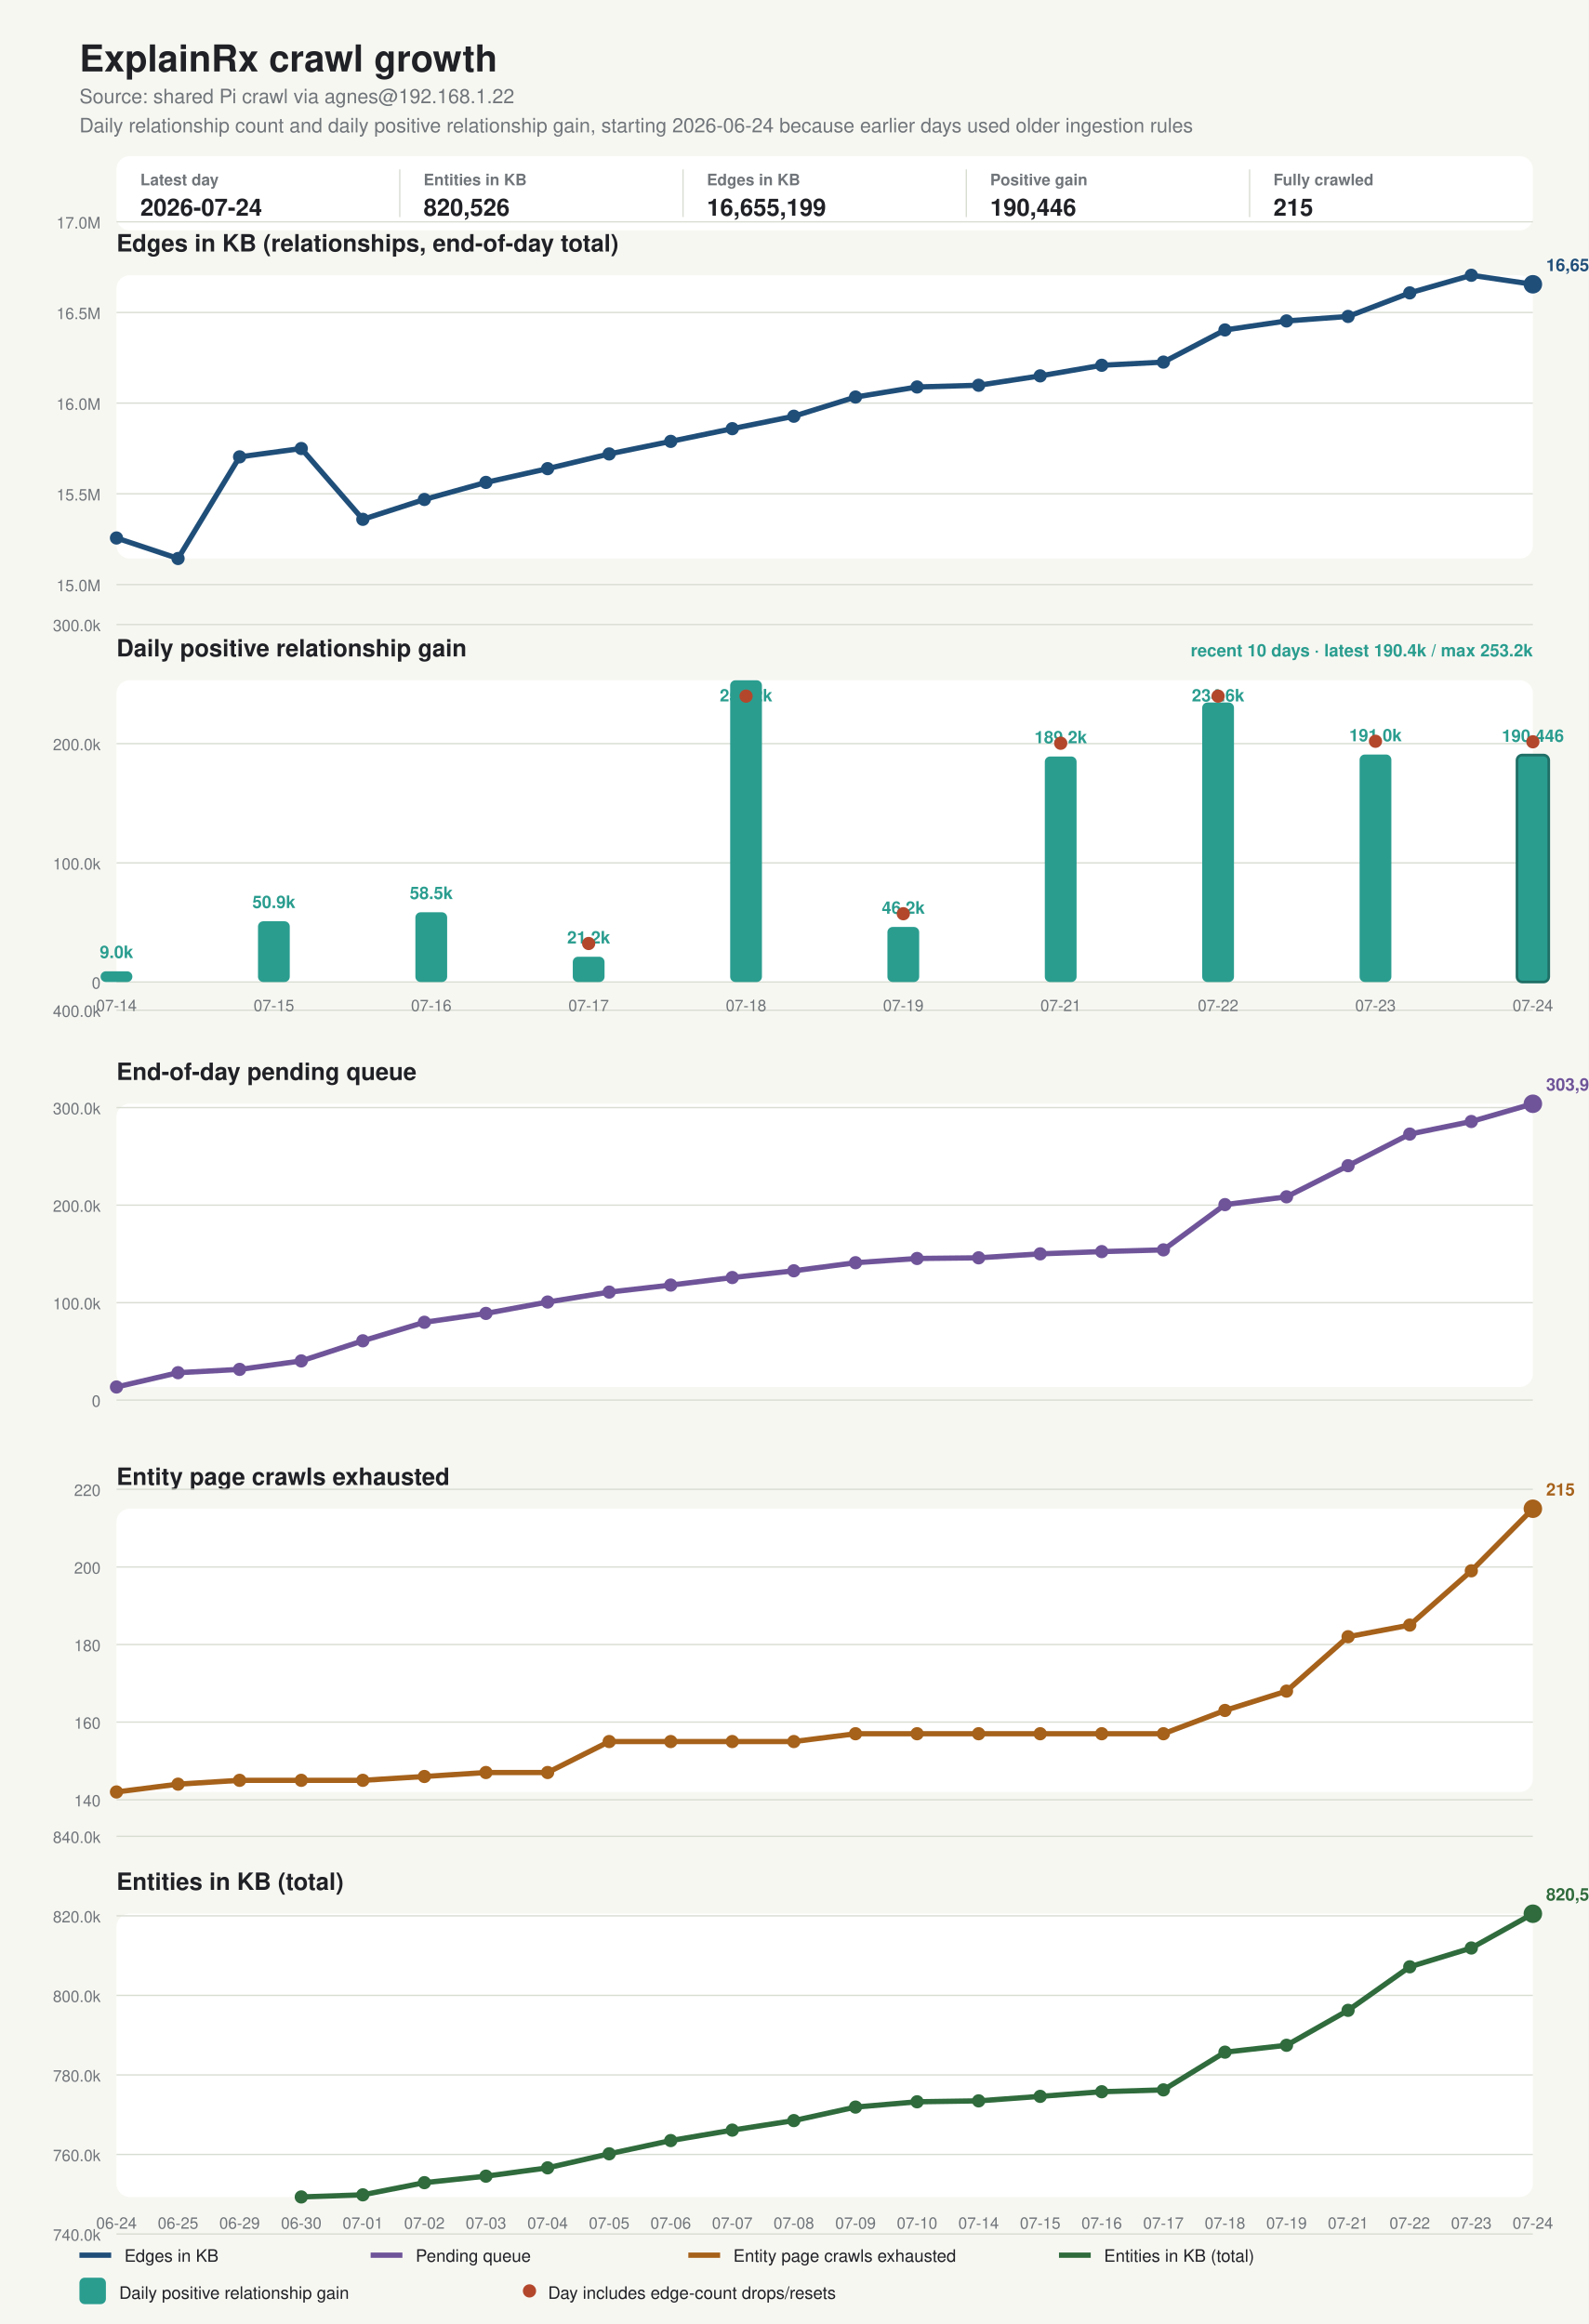
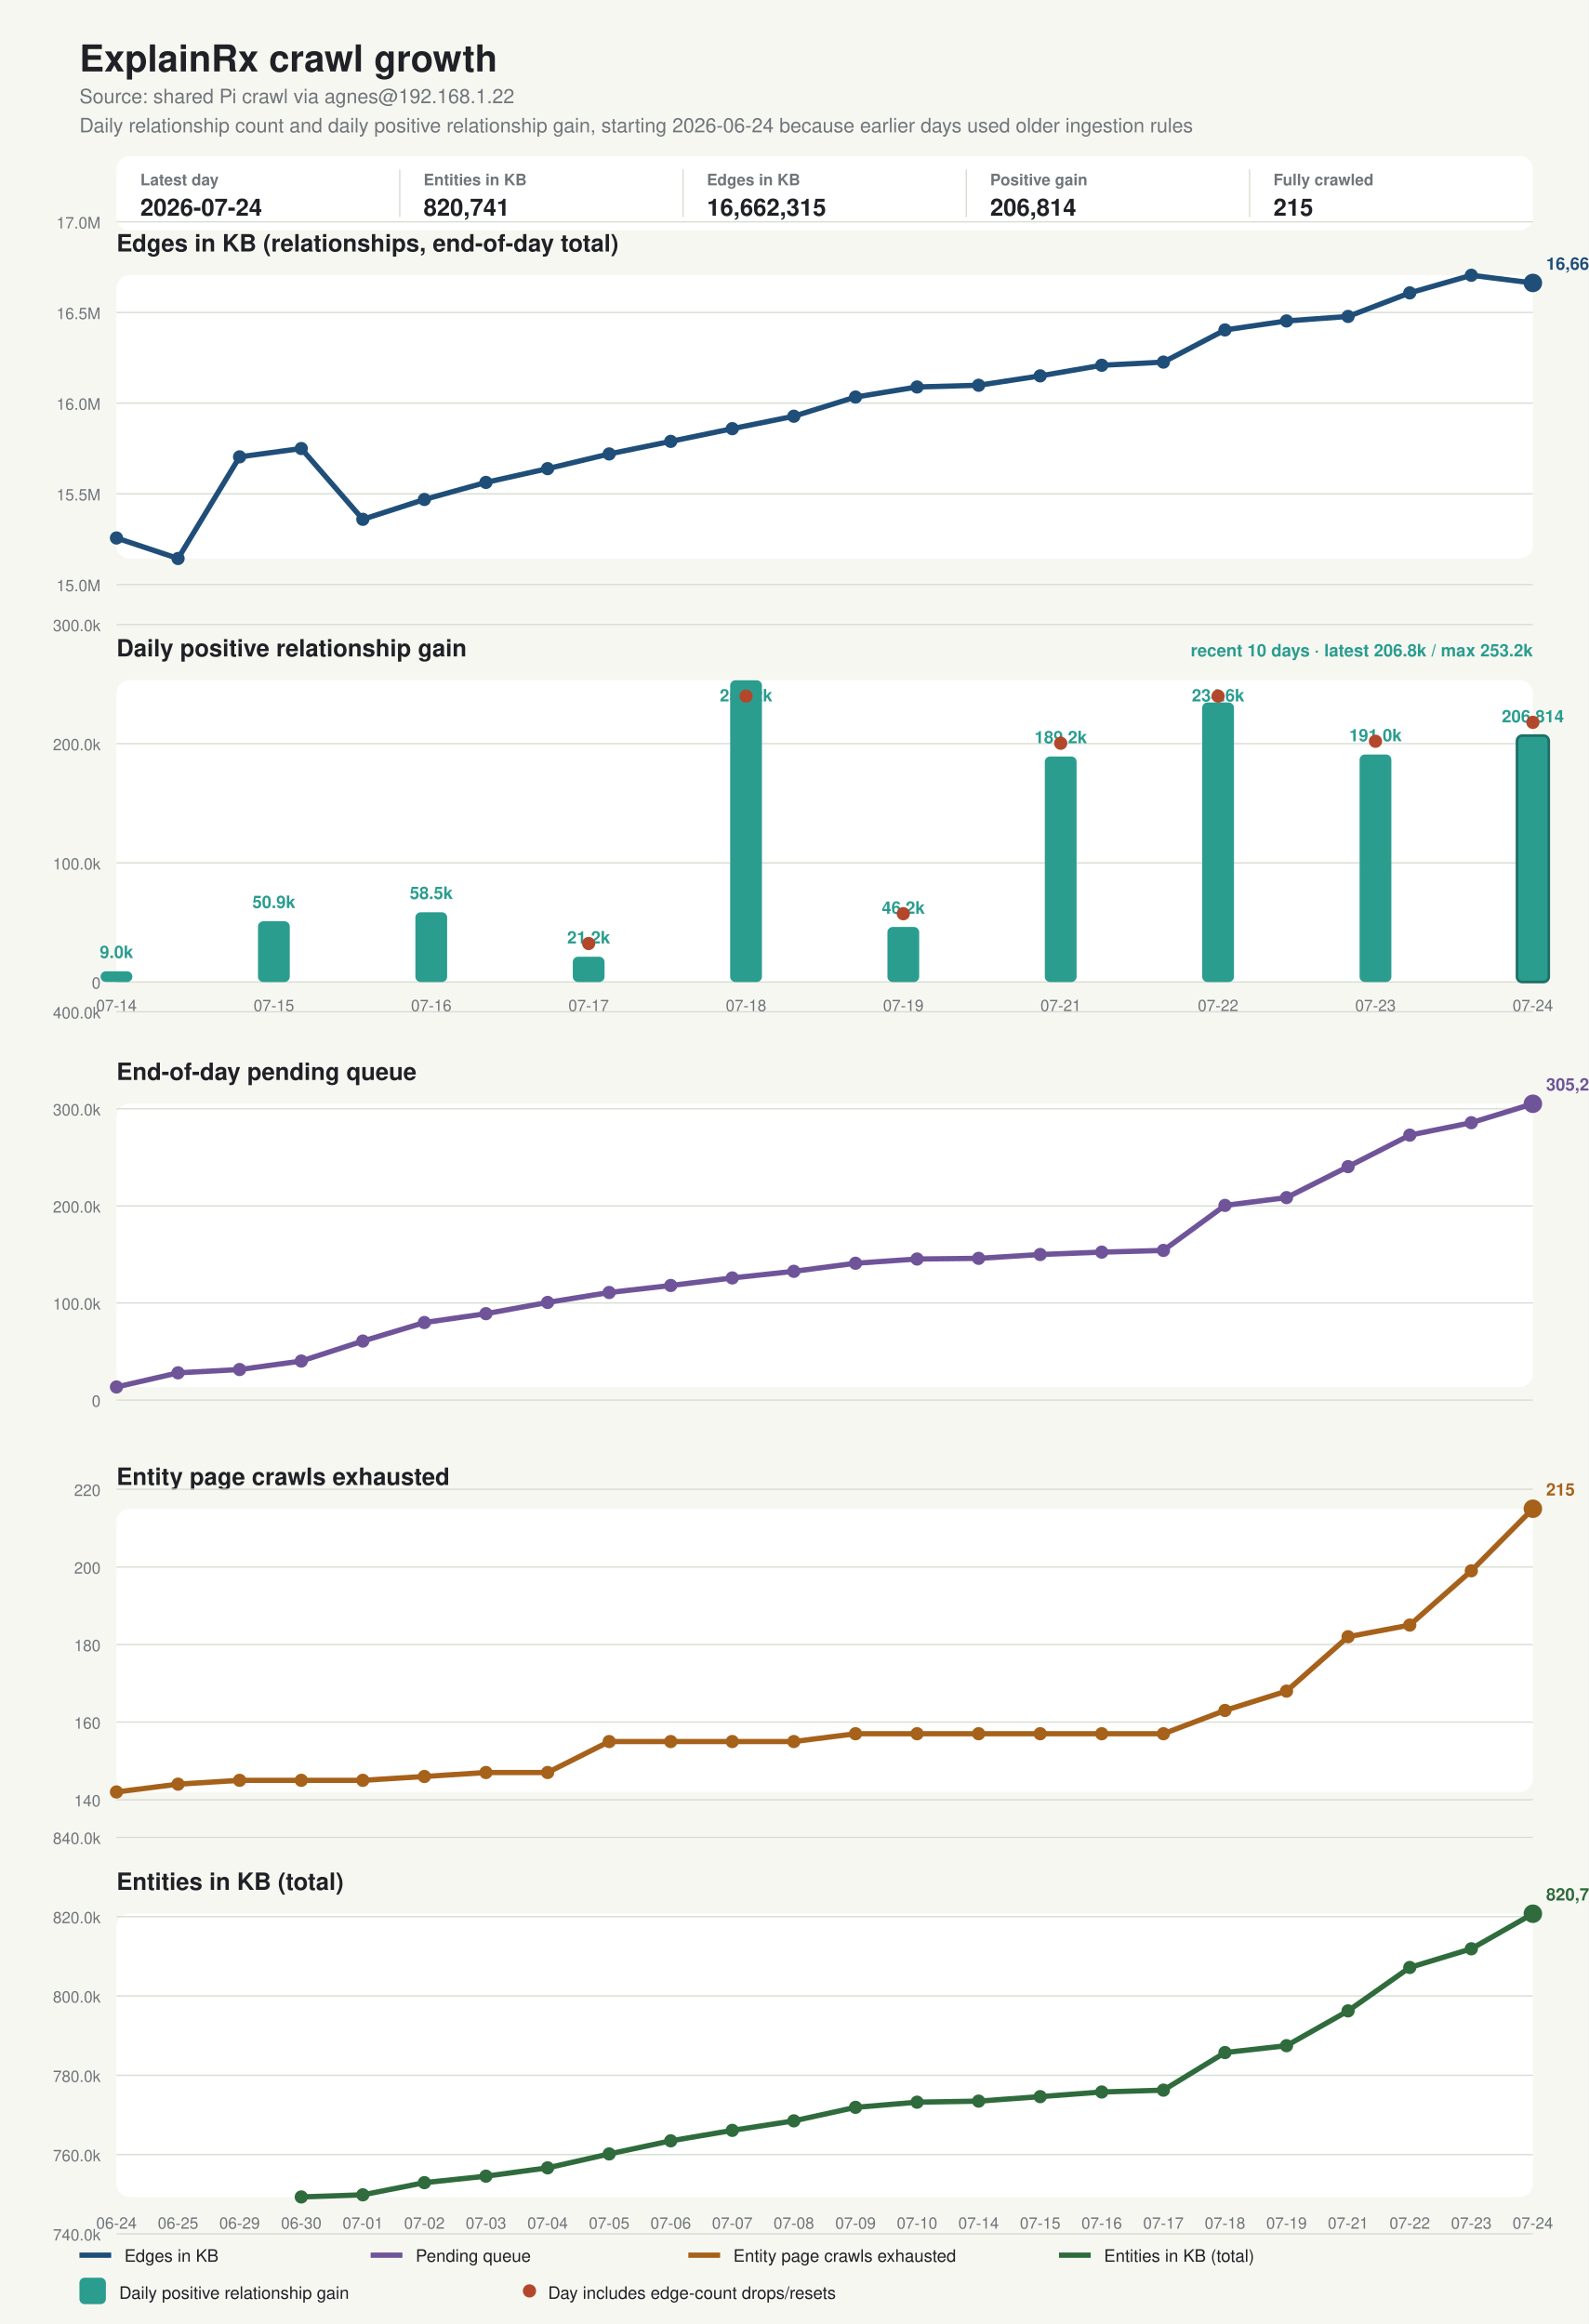
<svg xmlns="http://www.w3.org/2000/svg" width="1200" height="1756" viewBox="0 0 1200 1756">
  <rect width="100%" height="100%" fill="#f7f7f2" />
  <text x="60" y="54" font-family="Helvetica, Arial, sans-serif" font-size="28" font-weight="700" fill="#202126">ExplainRx crawl growth</text>
  <text x="60" y="78" font-family="Helvetica, Arial, sans-serif" font-size="15" fill="#70757a">Source: shared Pi crawl via agnes@192.168.1.22</text>
  <text x="60" y="100" font-family="Helvetica, Arial, sans-serif" font-size="15" fill="#70757a">Daily relationship count and daily positive relationship gain, starting 2026-06-24 because earlier days used older ingestion rules</text>
  <rect x="88" y="118" width="1070" height="56" fill="#ffffff" rx="10" />
  <rect x="88" y="208" width="1070" height="214" fill="#ffffff" rx="10" />
  <rect x="88" y="514" width="1070" height="228" fill="#ffffff" rx="10" />
  <rect x="88" y="834" width="1070" height="214" fill="#ffffff" rx="10" />
  <rect x="88" y="1140" width="1070" height="214" fill="#ffffff" rx="10" />
  <rect x="88" y="1446" width="1070" height="214" fill="#ffffff" rx="10" />
  <text x="88" y="190" font-family="Helvetica, Arial, sans-serif" font-size="18" font-weight="700" fill="#202126">Edges in KB (relationships, end-of-day total)</text>
  <text x="88" y="496" font-family="Helvetica, Arial, sans-serif" font-size="18" font-weight="700" fill="#202126">Daily positive relationship gain</text>
-   <text x="1158" y="496" text-anchor="end" font-family="Helvetica, Arial, sans-serif" font-size="13" font-weight="700" fill="#2a9d8f">recent 10 days · latest 190.4k / max 253.2k</text>
+   <text x="1158" y="496" text-anchor="end" font-family="Helvetica, Arial, sans-serif" font-size="13" font-weight="700" fill="#2a9d8f">recent 10 days · latest 206.8k / max 253.2k</text>
  <text x="88" y="816" font-family="Helvetica, Arial, sans-serif" font-size="18" font-weight="700" fill="#202126">End-of-day pending queue</text>
  <text x="88" y="1122" font-family="Helvetica, Arial, sans-serif" font-size="18" font-weight="700" fill="#202126">Entity page crawls exhausted</text>
  <text x="88" y="1428" font-family="Helvetica, Arial, sans-serif" font-size="18" font-weight="700" fill="#202126">Entities in KB (total)</text>
  <text x="106.0" y="140" font-family="Helvetica, Arial, sans-serif" font-size="12" font-weight="700" fill="#70757a">Latest day</text>
  <text x="106.0" y="163" font-family="Helvetica, Arial, sans-serif" font-size="18" font-weight="700" fill="#202126">2026-07-24</text>
  <line x1="302.0" y1="128" x2="302.0" y2="164" stroke="#d8ddd2" stroke-width="1" />
  <text x="320.0" y="140" font-family="Helvetica, Arial, sans-serif" font-size="12" font-weight="700" fill="#70757a">Entities in KB</text>
-   <text x="320.0" y="163" font-family="Helvetica, Arial, sans-serif" font-size="18" font-weight="700" fill="#202126">820,526</text>
+   <text x="320.0" y="163" font-family="Helvetica, Arial, sans-serif" font-size="18" font-weight="700" fill="#202126">820,741</text>
  <line x1="516.0" y1="128" x2="516.0" y2="164" stroke="#d8ddd2" stroke-width="1" />
  <text x="534.0" y="140" font-family="Helvetica, Arial, sans-serif" font-size="12" font-weight="700" fill="#70757a">Edges in KB</text>
-   <text x="534.0" y="163" font-family="Helvetica, Arial, sans-serif" font-size="18" font-weight="700" fill="#202126">16,655,199</text>
+   <text x="534.0" y="163" font-family="Helvetica, Arial, sans-serif" font-size="18" font-weight="700" fill="#202126">16,662,315</text>
  <line x1="730.0" y1="128" x2="730.0" y2="164" stroke="#d8ddd2" stroke-width="1" />
  <text x="748.0" y="140" font-family="Helvetica, Arial, sans-serif" font-size="12" font-weight="700" fill="#70757a">Positive gain</text>
-   <text x="748.0" y="163" font-family="Helvetica, Arial, sans-serif" font-size="18" font-weight="700" fill="#202126">190,446</text>
+   <text x="748.0" y="163" font-family="Helvetica, Arial, sans-serif" font-size="18" font-weight="700" fill="#202126">206,814</text>
  <line x1="944.0" y1="128" x2="944.0" y2="164" stroke="#d8ddd2" stroke-width="1" />
  <text x="962.0" y="140" font-family="Helvetica, Arial, sans-serif" font-size="12" font-weight="700" fill="#70757a">Fully crawled</text>
  <text x="962.0" y="163" font-family="Helvetica, Arial, sans-serif" font-size="18" font-weight="700" fill="#202126">215</text>
  <line x1="88" y1="441.7" x2="1158" y2="441.7" stroke="#d8ddd2" stroke-width="1" />
  <text x="76" y="446.7" text-anchor="end" font-family="Helvetica, Arial, sans-serif" font-size="12" fill="#70757a">15.0M</text>
  <line x1="88" y1="373.1" x2="1158" y2="373.1" stroke="#d8ddd2" stroke-width="1" />
  <text x="76" y="378.1" text-anchor="end" font-family="Helvetica, Arial, sans-serif" font-size="12" fill="#70757a">15.5M</text>
  <line x1="88" y1="304.6" x2="1158" y2="304.6" stroke="#d8ddd2" stroke-width="1" />
  <text x="76" y="309.6" text-anchor="end" font-family="Helvetica, Arial, sans-serif" font-size="12" fill="#70757a">16.0M</text>
  <line x1="88" y1="236.1" x2="1158" y2="236.1" stroke="#d8ddd2" stroke-width="1" />
  <text x="76" y="241.1" text-anchor="end" font-family="Helvetica, Arial, sans-serif" font-size="12" fill="#70757a">16.5M</text>
  <line x1="88" y1="167.6" x2="1158" y2="167.6" stroke="#d8ddd2" stroke-width="1" />
  <text x="76" y="172.6" text-anchor="end" font-family="Helvetica, Arial, sans-serif" font-size="12" fill="#70757a">17.0M</text>
  <line x1="88" y1="742.0" x2="1158" y2="742.0" stroke="#d8ddd2" stroke-width="1" />
  <text x="76" y="747.0" text-anchor="end" font-family="Helvetica, Arial, sans-serif" font-size="12" fill="#70757a">0</text>
  <line x1="88" y1="652.0" x2="1158" y2="652.0" stroke="#d8ddd2" stroke-width="1" />
  <text x="76" y="657.0" text-anchor="end" font-family="Helvetica, Arial, sans-serif" font-size="12" fill="#70757a">100.0k</text>
  <line x1="88" y1="561.9" x2="1158" y2="561.9" stroke="#d8ddd2" stroke-width="1" />
  <text x="76" y="566.9" text-anchor="end" font-family="Helvetica, Arial, sans-serif" font-size="12" fill="#70757a">200.0k</text>
  <line x1="88" y1="471.9" x2="1158" y2="471.9" stroke="#d8ddd2" stroke-width="1" />
  <text x="76" y="476.9" text-anchor="end" font-family="Helvetica, Arial, sans-serif" font-size="12" fill="#70757a">300.0k</text>
  <line x1="88" y1="1057.9" x2="1158" y2="1057.9" stroke="#d8ddd2" stroke-width="1" />
  <text x="76" y="1062.9" text-anchor="end" font-family="Helvetica, Arial, sans-serif" font-size="12" fill="#70757a">0</text>
-   <line x1="88" y1="984.3" x2="1158" y2="984.3" stroke="#d8ddd2" stroke-width="1" />
-   <text x="76" y="989.3" text-anchor="end" font-family="Helvetica, Arial, sans-serif" font-size="12" fill="#70757a">100.0k</text>
-   <line x1="88" y1="910.6" x2="1158" y2="910.6" stroke="#d8ddd2" stroke-width="1" />
-   <text x="76" y="915.6" text-anchor="end" font-family="Helvetica, Arial, sans-serif" font-size="12" fill="#70757a">200.0k</text>
-   <line x1="88" y1="836.9" x2="1158" y2="836.9" stroke="#d8ddd2" stroke-width="1" />
-   <text x="76" y="841.9" text-anchor="end" font-family="Helvetica, Arial, sans-serif" font-size="12" fill="#70757a">300.0k</text>
-   <line x1="88" y1="763.3" x2="1158" y2="763.3" stroke="#d8ddd2" stroke-width="1" />
-   <text x="76" y="768.3" text-anchor="end" font-family="Helvetica, Arial, sans-serif" font-size="12" fill="#70757a">400.0k</text>
+   <line x1="88" y1="984.5" x2="1158" y2="984.5" stroke="#d8ddd2" stroke-width="1" />
+   <text x="76" y="989.5" text-anchor="end" font-family="Helvetica, Arial, sans-serif" font-size="12" fill="#70757a">100.0k</text>
+   <line x1="88" y1="911.2" x2="1158" y2="911.2" stroke="#d8ddd2" stroke-width="1" />
+   <text x="76" y="916.2" text-anchor="end" font-family="Helvetica, Arial, sans-serif" font-size="12" fill="#70757a">200.0k</text>
+   <line x1="88" y1="837.8" x2="1158" y2="837.8" stroke="#d8ddd2" stroke-width="1" />
+   <text x="76" y="842.8" text-anchor="end" font-family="Helvetica, Arial, sans-serif" font-size="12" fill="#70757a">300.0k</text>
+   <line x1="88" y1="764.5" x2="1158" y2="764.5" stroke="#d8ddd2" stroke-width="1" />
+   <text x="76" y="769.5" text-anchor="end" font-family="Helvetica, Arial, sans-serif" font-size="12" fill="#70757a">400.0k</text>
  <line x1="88" y1="1359.9" x2="1158" y2="1359.9" stroke="#d8ddd2" stroke-width="1" />
  <text x="76" y="1364.9" text-anchor="end" font-family="Helvetica, Arial, sans-serif" font-size="12" fill="#70757a">140</text>
  <line x1="88" y1="1301.2" x2="1158" y2="1301.2" stroke="#d8ddd2" stroke-width="1" />
  <text x="76" y="1306.2" text-anchor="end" font-family="Helvetica, Arial, sans-serif" font-size="12" fill="#70757a">160</text>
  <line x1="88" y1="1242.6" x2="1158" y2="1242.6" stroke="#d8ddd2" stroke-width="1" />
  <text x="76" y="1247.6" text-anchor="end" font-family="Helvetica, Arial, sans-serif" font-size="12" fill="#70757a">180</text>
  <line x1="88" y1="1184.0" x2="1158" y2="1184.0" stroke="#d8ddd2" stroke-width="1" />
  <text x="76" y="1189.0" text-anchor="end" font-family="Helvetica, Arial, sans-serif" font-size="12" fill="#70757a">200</text>
  <line x1="88" y1="1125.3" x2="1158" y2="1125.3" stroke="#d8ddd2" stroke-width="1" />
  <text x="76" y="1130.3" text-anchor="end" font-family="Helvetica, Arial, sans-serif" font-size="12" fill="#70757a">220</text>
-   <line x1="88" y1="1688.0" x2="1158" y2="1688.0" stroke="#d8ddd2" stroke-width="1" />
-   <text x="76" y="1693.0" text-anchor="end" font-family="Helvetica, Arial, sans-serif" font-size="12" fill="#70757a">740.0k</text>
-   <line x1="88" y1="1627.9" x2="1158" y2="1627.9" stroke="#d8ddd2" stroke-width="1" />
-   <text x="76" y="1632.9" text-anchor="end" font-family="Helvetica, Arial, sans-serif" font-size="12" fill="#70757a">760.0k</text>
-   <line x1="88" y1="1567.8" x2="1158" y2="1567.8" stroke="#d8ddd2" stroke-width="1" />
-   <text x="76" y="1572.8" text-anchor="end" font-family="Helvetica, Arial, sans-serif" font-size="12" fill="#70757a">780.0k</text>
-   <line x1="88" y1="1507.7" x2="1158" y2="1507.7" stroke="#d8ddd2" stroke-width="1" />
-   <text x="76" y="1512.7" text-anchor="end" font-family="Helvetica, Arial, sans-serif" font-size="12" fill="#70757a">800.0k</text>
-   <line x1="88" y1="1447.6" x2="1158" y2="1447.6" stroke="#d8ddd2" stroke-width="1" />
-   <text x="76" y="1452.6" text-anchor="end" font-family="Helvetica, Arial, sans-serif" font-size="12" fill="#70757a">820.0k</text>
-   <line x1="88" y1="1387.5" x2="1158" y2="1387.5" stroke="#d8ddd2" stroke-width="1" />
-   <text x="76" y="1392.5" text-anchor="end" font-family="Helvetica, Arial, sans-serif" font-size="12" fill="#70757a">840.0k</text>
-   <path d="M 88.0 406.5 L 134.5 422.0 L 181.0 345.2 L 227.6 338.9 L 274.1 392.4 L 320.6 377.4 L 367.1 364.5 L 413.7 354.1 L 460.2 343.0 L 506.7 333.5 L 553.2 323.9 L 599.7 314.5 L 646.3 300.0 L 692.8 292.4 L 739.3 291.1 L 785.8 284.0 L 832.3 276.0 L 878.9 273.6 L 925.4 249.3 L 971.9 242.5 L 1018.4 239.1 L 1065.0 221.3 L 1111.5 208.0 L 1158.0 214.8" fill="none" stroke="#1f4e79" stroke-width="4" stroke-linecap="round" stroke-linejoin="round" />
+   <line x1="88" y1="1687.9" x2="1158" y2="1687.9" stroke="#d8ddd2" stroke-width="1" />
+   <text x="76" y="1692.9" text-anchor="end" font-family="Helvetica, Arial, sans-serif" font-size="12" fill="#70757a">740.0k</text>
+   <line x1="88" y1="1628.0" x2="1158" y2="1628.0" stroke="#d8ddd2" stroke-width="1" />
+   <text x="76" y="1633.0" text-anchor="end" font-family="Helvetica, Arial, sans-serif" font-size="12" fill="#70757a">760.0k</text>
+   <line x1="88" y1="1568.1" x2="1158" y2="1568.1" stroke="#d8ddd2" stroke-width="1" />
+   <text x="76" y="1573.1" text-anchor="end" font-family="Helvetica, Arial, sans-serif" font-size="12" fill="#70757a">780.0k</text>
+   <line x1="88" y1="1508.1" x2="1158" y2="1508.1" stroke="#d8ddd2" stroke-width="1" />
+   <text x="76" y="1513.1" text-anchor="end" font-family="Helvetica, Arial, sans-serif" font-size="12" fill="#70757a">800.0k</text>
+   <line x1="88" y1="1448.2" x2="1158" y2="1448.2" stroke="#d8ddd2" stroke-width="1" />
+   <text x="76" y="1453.2" text-anchor="end" font-family="Helvetica, Arial, sans-serif" font-size="12" fill="#70757a">820.0k</text>
+   <line x1="88" y1="1388.3" x2="1158" y2="1388.3" stroke="#d8ddd2" stroke-width="1" />
+   <text x="76" y="1393.3" text-anchor="end" font-family="Helvetica, Arial, sans-serif" font-size="12" fill="#70757a">840.0k</text>
+   <path d="M 88.0 406.5 L 134.5 422.0 L 181.0 345.2 L 227.6 338.9 L 274.1 392.4 L 320.6 377.4 L 367.1 364.5 L 413.7 354.1 L 460.2 343.0 L 506.7 333.5 L 553.2 323.9 L 599.7 314.5 L 646.3 300.0 L 692.8 292.4 L 739.3 291.1 L 785.8 284.0 L 832.3 276.0 L 878.9 273.6 L 925.4 249.3 L 971.9 242.5 L 1018.4 239.1 L 1065.0 221.3 L 1111.5 208.0 L 1158.0 213.8" fill="none" stroke="#1f4e79" stroke-width="4" stroke-linecap="round" stroke-linejoin="round" />
  <circle cx="88.0" cy="406.5" r="5" fill="#1f4e79" />
  <circle cx="134.5" cy="422.0" r="5" fill="#1f4e79" />
  <circle cx="181.0" cy="345.2" r="5" fill="#1f4e79" />
  <circle cx="227.6" cy="338.9" r="5" fill="#1f4e79" />
  <circle cx="274.1" cy="392.4" r="5" fill="#1f4e79" />
  <circle cx="320.6" cy="377.4" r="5" fill="#1f4e79" />
  <circle cx="367.1" cy="364.5" r="5" fill="#1f4e79" />
  <circle cx="413.7" cy="354.1" r="5" fill="#1f4e79" />
  <circle cx="460.2" cy="343.0" r="5" fill="#1f4e79" />
  <circle cx="506.7" cy="333.5" r="5" fill="#1f4e79" />
  <circle cx="553.2" cy="323.9" r="5" fill="#1f4e79" />
  <circle cx="599.7" cy="314.5" r="5" fill="#1f4e79" />
  <circle cx="646.3" cy="300.0" r="5" fill="#1f4e79" />
  <circle cx="692.8" cy="292.4" r="5" fill="#1f4e79" />
  <circle cx="739.3" cy="291.1" r="5" fill="#1f4e79" />
  <circle cx="785.8" cy="284.0" r="5" fill="#1f4e79" />
  <circle cx="832.3" cy="276.0" r="5" fill="#1f4e79" />
  <circle cx="878.9" cy="273.6" r="5" fill="#1f4e79" />
  <circle cx="925.4" cy="249.3" r="5" fill="#1f4e79" />
  <circle cx="971.9" cy="242.5" r="5" fill="#1f4e79" />
  <circle cx="1018.4" cy="239.1" r="5" fill="#1f4e79" />
  <circle cx="1065.0" cy="221.3" r="5" fill="#1f4e79" />
  <circle cx="1111.5" cy="208.0" r="5" fill="#1f4e79" />
-   <circle cx="1158.0" cy="214.8" r="7" fill="#1f4e79" />
-   <text x="1168.0" y="204.8" font-family="Helvetica, Arial, sans-serif" font-size="13" font-weight="700" fill="#1f4e79">16,655,199</text>
+   <circle cx="1158.0" cy="213.8" r="7" fill="#1f4e79" />
+   <text x="1168.0" y="203.8" font-family="Helvetica, Arial, sans-serif" font-size="13" font-weight="700" fill="#1f4e79">16,662,315</text>
  <rect x="76.0" y="733.9" width="24" height="8.1" rx="4" fill="#2a9d8f" stroke="none" stroke-width="0" />
  <text x="88.0" y="723.9" text-anchor="middle" font-family="Helvetica, Arial, sans-serif" font-size="13" font-weight="700" fill="#2a9d8f">9.0k</text>
  <rect x="194.9" y="696.1" width="24" height="45.9" rx="4" fill="#2a9d8f" stroke="none" stroke-width="0" />
  <text x="206.9" y="686.1" text-anchor="middle" font-family="Helvetica, Arial, sans-serif" font-size="13" font-weight="700" fill="#2a9d8f">50.9k</text>
  <rect x="313.8" y="689.3" width="24" height="52.7" rx="4" fill="#2a9d8f" stroke="none" stroke-width="0" />
  <text x="325.8" y="679.3" text-anchor="middle" font-family="Helvetica, Arial, sans-serif" font-size="13" font-weight="700" fill="#2a9d8f">58.5k</text>
  <rect x="432.7" y="722.9" width="24" height="19.1" rx="4" fill="#2a9d8f" stroke="none" stroke-width="0" />
  <text x="444.7" y="712.9" text-anchor="middle" font-family="Helvetica, Arial, sans-serif" font-size="13" font-weight="700" fill="#2a9d8f">21.2k</text>
  <circle cx="444.7" cy="712.9" r="5" fill="#b3472c" />
  <rect x="551.6" y="514.0" width="24" height="228.0" rx="4" fill="#2a9d8f" stroke="none" stroke-width="0" />
  <text x="563.6" y="530.0" text-anchor="middle" font-family="Helvetica, Arial, sans-serif" font-size="13" font-weight="700" fill="#2a9d8f">253.2k</text>
  <circle cx="563.6" cy="526.0" r="5" fill="#b3472c" />
  <rect x="670.4" y="700.4" width="24" height="41.6" rx="4" fill="#2a9d8f" stroke="none" stroke-width="0" />
  <text x="682.4" y="690.4" text-anchor="middle" font-family="Helvetica, Arial, sans-serif" font-size="13" font-weight="700" fill="#2a9d8f">46.2k</text>
  <circle cx="682.4" cy="690.4" r="5" fill="#b3472c" />
  <rect x="789.3" y="571.6" width="24" height="170.4" rx="4" fill="#2a9d8f" stroke="none" stroke-width="0" />
  <text x="801.3" y="561.6" text-anchor="middle" font-family="Helvetica, Arial, sans-serif" font-size="13" font-weight="700" fill="#2a9d8f">189.2k</text>
  <circle cx="801.3" cy="561.6" r="5" fill="#b3472c" />
  <rect x="908.2" y="530.8" width="24" height="211.2" rx="4" fill="#2a9d8f" stroke="none" stroke-width="0" />
  <text x="920.2" y="530.0" text-anchor="middle" font-family="Helvetica, Arial, sans-serif" font-size="13" font-weight="700" fill="#2a9d8f">234.6k</text>
  <circle cx="920.2" cy="526.0" r="5" fill="#b3472c" />
  <rect x="1027.1" y="570.1" width="24" height="171.9" rx="4" fill="#2a9d8f" stroke="none" stroke-width="0" />
  <text x="1039.1" y="560.1" text-anchor="middle" font-family="Helvetica, Arial, sans-serif" font-size="13" font-weight="700" fill="#2a9d8f">191.0k</text>
  <circle cx="1039.1" cy="560.1" r="5" fill="#b3472c" />
-   <rect x="1146.0" y="570.5" width="24" height="171.5" rx="4" fill="#2a9d8f" stroke="#1f6f66" stroke-width="2" />
-   <text x="1158.0" y="560.5" text-anchor="middle" font-family="Helvetica, Arial, sans-serif" font-size="13" font-weight="700" fill="#2a9d8f">190,446</text>
-   <circle cx="1158.0" cy="560.5" r="5" fill="#b3472c" />
+   <rect x="1146.0" y="555.8" width="24" height="186.2" rx="4" fill="#2a9d8f" stroke="#1f6f66" stroke-width="2" />
+   <text x="1158.0" y="545.8" text-anchor="middle" font-family="Helvetica, Arial, sans-serif" font-size="13" font-weight="700" fill="#2a9d8f">206,814</text>
+   <circle cx="1158.0" cy="545.8" r="5" fill="#b3472c" />
  <text x="88.0" y="764" text-anchor="middle" font-family="Helvetica, Arial, sans-serif" font-size="12" fill="#70757a">07-14</text>
  <text x="206.9" y="764" text-anchor="middle" font-family="Helvetica, Arial, sans-serif" font-size="12" fill="#70757a">07-15</text>
  <text x="325.8" y="764" text-anchor="middle" font-family="Helvetica, Arial, sans-serif" font-size="12" fill="#70757a">07-16</text>
  <text x="444.7" y="764" text-anchor="middle" font-family="Helvetica, Arial, sans-serif" font-size="12" fill="#70757a">07-17</text>
  <text x="563.6" y="764" text-anchor="middle" font-family="Helvetica, Arial, sans-serif" font-size="12" fill="#70757a">07-18</text>
  <text x="682.4" y="764" text-anchor="middle" font-family="Helvetica, Arial, sans-serif" font-size="12" fill="#70757a">07-19</text>
  <text x="801.3" y="764" text-anchor="middle" font-family="Helvetica, Arial, sans-serif" font-size="12" fill="#70757a">07-21</text>
  <text x="920.2" y="764" text-anchor="middle" font-family="Helvetica, Arial, sans-serif" font-size="12" fill="#70757a">07-22</text>
  <text x="1039.1" y="764" text-anchor="middle" font-family="Helvetica, Arial, sans-serif" font-size="12" fill="#70757a">07-23</text>
  <text x="1158.0" y="764" text-anchor="middle" font-family="Helvetica, Arial, sans-serif" font-size="12" fill="#70757a">07-24</text>
-   <path d="M 88.0 1048.0 L 134.5 1037.2 L 181.0 1034.7 L 227.6 1028.3 L 274.1 1013.1 L 320.6 999.1 L 367.1 992.4 L 413.7 983.8 L 460.2 976.3 L 506.7 971.0 L 553.2 965.3 L 599.7 960.2 L 646.3 954.1 L 692.8 950.9 L 739.3 950.4 L 785.8 947.4 L 832.3 945.7 L 878.9 944.4 L 925.4 910.2 L 971.9 904.3 L 1018.4 880.8 L 1065.0 856.9 L 1111.5 847.4 L 1158.0 834.0" fill="none" stroke="#6f5499" stroke-width="4" stroke-linecap="round" stroke-linejoin="round" />
+   <path d="M 88.0 1048.0 L 134.5 1037.3 L 181.0 1034.8 L 227.6 1028.4 L 274.1 1013.3 L 320.6 999.3 L 367.1 992.6 L 413.7 984.1 L 460.2 976.6 L 506.7 971.3 L 553.2 965.6 L 599.7 960.6 L 646.3 954.5 L 692.8 951.3 L 739.3 950.8 L 785.8 947.9 L 832.3 946.1 L 878.9 944.8 L 925.4 910.8 L 971.9 904.9 L 1018.4 881.5 L 1065.0 857.7 L 1111.5 848.3 L 1158.0 834.0" fill="none" stroke="#6f5499" stroke-width="4" stroke-linecap="round" stroke-linejoin="round" />
  <circle cx="88.0" cy="1048.0" r="5" fill="#6f5499" />
-   <circle cx="134.5" cy="1037.2" r="5" fill="#6f5499" />
-   <circle cx="181.0" cy="1034.7" r="5" fill="#6f5499" />
-   <circle cx="227.6" cy="1028.3" r="5" fill="#6f5499" />
-   <circle cx="274.1" cy="1013.1" r="5" fill="#6f5499" />
-   <circle cx="320.6" cy="999.1" r="5" fill="#6f5499" />
-   <circle cx="367.1" cy="992.4" r="5" fill="#6f5499" />
-   <circle cx="413.7" cy="983.8" r="5" fill="#6f5499" />
-   <circle cx="460.2" cy="976.3" r="5" fill="#6f5499" />
-   <circle cx="506.7" cy="971.0" r="5" fill="#6f5499" />
-   <circle cx="553.2" cy="965.3" r="5" fill="#6f5499" />
-   <circle cx="599.7" cy="960.2" r="5" fill="#6f5499" />
-   <circle cx="646.3" cy="954.1" r="5" fill="#6f5499" />
-   <circle cx="692.8" cy="950.9" r="5" fill="#6f5499" />
-   <circle cx="739.3" cy="950.4" r="5" fill="#6f5499" />
-   <circle cx="785.8" cy="947.4" r="5" fill="#6f5499" />
-   <circle cx="832.3" cy="945.7" r="5" fill="#6f5499" />
-   <circle cx="878.9" cy="944.4" r="5" fill="#6f5499" />
-   <circle cx="925.4" cy="910.2" r="5" fill="#6f5499" />
-   <circle cx="971.9" cy="904.3" r="5" fill="#6f5499" />
-   <circle cx="1018.4" cy="880.8" r="5" fill="#6f5499" />
-   <circle cx="1065.0" cy="856.9" r="5" fill="#6f5499" />
-   <circle cx="1111.5" cy="847.4" r="5" fill="#6f5499" />
+   <circle cx="134.5" cy="1037.3" r="5" fill="#6f5499" />
+   <circle cx="181.0" cy="1034.8" r="5" fill="#6f5499" />
+   <circle cx="227.6" cy="1028.4" r="5" fill="#6f5499" />
+   <circle cx="274.1" cy="1013.3" r="5" fill="#6f5499" />
+   <circle cx="320.6" cy="999.3" r="5" fill="#6f5499" />
+   <circle cx="367.1" cy="992.6" r="5" fill="#6f5499" />
+   <circle cx="413.7" cy="984.1" r="5" fill="#6f5499" />
+   <circle cx="460.2" cy="976.6" r="5" fill="#6f5499" />
+   <circle cx="506.7" cy="971.3" r="5" fill="#6f5499" />
+   <circle cx="553.2" cy="965.6" r="5" fill="#6f5499" />
+   <circle cx="599.7" cy="960.6" r="5" fill="#6f5499" />
+   <circle cx="646.3" cy="954.5" r="5" fill="#6f5499" />
+   <circle cx="692.8" cy="951.3" r="5" fill="#6f5499" />
+   <circle cx="739.3" cy="950.8" r="5" fill="#6f5499" />
+   <circle cx="785.8" cy="947.9" r="5" fill="#6f5499" />
+   <circle cx="832.3" cy="946.1" r="5" fill="#6f5499" />
+   <circle cx="878.9" cy="944.8" r="5" fill="#6f5499" />
+   <circle cx="925.4" cy="910.8" r="5" fill="#6f5499" />
+   <circle cx="971.9" cy="904.9" r="5" fill="#6f5499" />
+   <circle cx="1018.4" cy="881.5" r="5" fill="#6f5499" />
+   <circle cx="1065.0" cy="857.7" r="5" fill="#6f5499" />
+   <circle cx="1111.5" cy="848.3" r="5" fill="#6f5499" />
  <circle cx="1158.0" cy="834.0" r="7" fill="#6f5499" />
-   <text x="1168.0" y="824.0" font-family="Helvetica, Arial, sans-serif" font-size="13" font-weight="700" fill="#6f5499">303,976</text>
+   <text x="1168.0" y="824.0" font-family="Helvetica, Arial, sans-serif" font-size="13" font-weight="700" fill="#6f5499">305,229</text>
  <path d="M 88.0 1354.0 L 134.5 1348.1 L 181.0 1345.2 L 227.6 1345.2 L 274.1 1345.2 L 320.6 1342.3 L 367.1 1339.3 L 413.7 1339.3 L 460.2 1315.9 L 506.7 1315.9 L 553.2 1315.9 L 599.7 1315.9 L 646.3 1310.0 L 692.8 1310.0 L 739.3 1310.0 L 785.8 1310.0 L 832.3 1310.0 L 878.9 1310.0 L 925.4 1292.4 L 971.9 1277.8 L 1018.4 1236.7 L 1065.0 1227.9 L 1111.5 1186.9 L 1158.0 1140.0" fill="none" stroke="#a6611a" stroke-width="4" stroke-linecap="round" stroke-linejoin="round" />
  <circle cx="88.0" cy="1354.0" r="5" fill="#a6611a" />
  <circle cx="134.5" cy="1348.1" r="5" fill="#a6611a" />
  <circle cx="181.0" cy="1345.2" r="5" fill="#a6611a" />
  <circle cx="227.6" cy="1345.2" r="5" fill="#a6611a" />
  <circle cx="274.1" cy="1345.2" r="5" fill="#a6611a" />
  <circle cx="320.6" cy="1342.3" r="5" fill="#a6611a" />
  <circle cx="367.1" cy="1339.3" r="5" fill="#a6611a" />
  <circle cx="413.7" cy="1339.3" r="5" fill="#a6611a" />
  <circle cx="460.2" cy="1315.9" r="5" fill="#a6611a" />
  <circle cx="506.7" cy="1315.9" r="5" fill="#a6611a" />
  <circle cx="553.2" cy="1315.9" r="5" fill="#a6611a" />
  <circle cx="599.7" cy="1315.9" r="5" fill="#a6611a" />
  <circle cx="646.3" cy="1310.0" r="5" fill="#a6611a" />
  <circle cx="692.8" cy="1310.0" r="5" fill="#a6611a" />
  <circle cx="739.3" cy="1310.0" r="5" fill="#a6611a" />
  <circle cx="785.8" cy="1310.0" r="5" fill="#a6611a" />
  <circle cx="832.3" cy="1310.0" r="5" fill="#a6611a" />
  <circle cx="878.9" cy="1310.0" r="5" fill="#a6611a" />
  <circle cx="925.4" cy="1292.4" r="5" fill="#a6611a" />
  <circle cx="971.9" cy="1277.8" r="5" fill="#a6611a" />
  <circle cx="1018.4" cy="1236.7" r="5" fill="#a6611a" />
  <circle cx="1065.0" cy="1227.9" r="5" fill="#a6611a" />
  <circle cx="1111.5" cy="1186.9" r="5" fill="#a6611a" />
  <circle cx="1158.0" cy="1140.0" r="7" fill="#a6611a" />
  <text x="1168.0" y="1130.0" font-family="Helvetica, Arial, sans-serif" font-size="13" font-weight="700" fill="#a6611a">215</text>
-   <path d="M 227.6 1660.0 L 274.1 1658.4 L 320.6 1649.2 L 367.1 1644.3 L 413.7 1638.0 L 460.2 1627.4 L 506.7 1617.4 L 553.2 1609.5 L 599.7 1602.3 L 646.3 1592.1 L 692.8 1588.1 L 739.3 1587.4 L 785.8 1584.0 L 832.3 1580.5 L 878.9 1579.1 L 925.4 1550.6 L 971.9 1545.4 L 1018.4 1519.0 L 1065.0 1486.1 L 1111.5 1471.9 L 1158.0 1446.0" fill="none" stroke="#2f6b3c" stroke-width="4" stroke-linecap="round" stroke-linejoin="round" />
+   <path d="M 227.6 1660.0 L 274.1 1658.4 L 320.6 1649.2 L 367.1 1644.3 L 413.7 1638.0 L 460.2 1627.5 L 506.7 1617.6 L 553.2 1609.7 L 599.7 1602.5 L 646.3 1592.3 L 692.8 1588.4 L 739.3 1587.6 L 785.8 1584.2 L 832.3 1580.7 L 878.9 1579.3 L 925.4 1550.9 L 971.9 1545.7 L 1018.4 1519.4 L 1065.0 1486.6 L 1111.5 1472.5 L 1158.0 1446.0" fill="none" stroke="#2f6b3c" stroke-width="4" stroke-linecap="round" stroke-linejoin="round" />
  <circle cx="227.6" cy="1660.0" r="5" fill="#2f6b3c" />
  <circle cx="274.1" cy="1658.4" r="5" fill="#2f6b3c" />
  <circle cx="320.6" cy="1649.2" r="5" fill="#2f6b3c" />
  <circle cx="367.1" cy="1644.3" r="5" fill="#2f6b3c" />
  <circle cx="413.7" cy="1638.0" r="5" fill="#2f6b3c" />
-   <circle cx="460.2" cy="1627.4" r="5" fill="#2f6b3c" />
-   <circle cx="506.7" cy="1617.4" r="5" fill="#2f6b3c" />
-   <circle cx="553.2" cy="1609.5" r="5" fill="#2f6b3c" />
-   <circle cx="599.7" cy="1602.3" r="5" fill="#2f6b3c" />
-   <circle cx="646.3" cy="1592.1" r="5" fill="#2f6b3c" />
-   <circle cx="692.8" cy="1588.1" r="5" fill="#2f6b3c" />
-   <circle cx="739.3" cy="1587.4" r="5" fill="#2f6b3c" />
-   <circle cx="785.8" cy="1584.0" r="5" fill="#2f6b3c" />
-   <circle cx="832.3" cy="1580.5" r="5" fill="#2f6b3c" />
-   <circle cx="878.9" cy="1579.1" r="5" fill="#2f6b3c" />
-   <circle cx="925.4" cy="1550.6" r="5" fill="#2f6b3c" />
-   <circle cx="971.9" cy="1545.4" r="5" fill="#2f6b3c" />
-   <circle cx="1018.4" cy="1519.0" r="5" fill="#2f6b3c" />
-   <circle cx="1065.0" cy="1486.1" r="5" fill="#2f6b3c" />
-   <circle cx="1111.5" cy="1471.9" r="5" fill="#2f6b3c" />
+   <circle cx="460.2" cy="1627.5" r="5" fill="#2f6b3c" />
+   <circle cx="506.7" cy="1617.6" r="5" fill="#2f6b3c" />
+   <circle cx="553.2" cy="1609.7" r="5" fill="#2f6b3c" />
+   <circle cx="599.7" cy="1602.5" r="5" fill="#2f6b3c" />
+   <circle cx="646.3" cy="1592.3" r="5" fill="#2f6b3c" />
+   <circle cx="692.8" cy="1588.4" r="5" fill="#2f6b3c" />
+   <circle cx="739.3" cy="1587.6" r="5" fill="#2f6b3c" />
+   <circle cx="785.8" cy="1584.2" r="5" fill="#2f6b3c" />
+   <circle cx="832.3" cy="1580.7" r="5" fill="#2f6b3c" />
+   <circle cx="878.9" cy="1579.3" r="5" fill="#2f6b3c" />
+   <circle cx="925.4" cy="1550.9" r="5" fill="#2f6b3c" />
+   <circle cx="971.9" cy="1545.7" r="5" fill="#2f6b3c" />
+   <circle cx="1018.4" cy="1519.4" r="5" fill="#2f6b3c" />
+   <circle cx="1065.0" cy="1486.6" r="5" fill="#2f6b3c" />
+   <circle cx="1111.5" cy="1472.5" r="5" fill="#2f6b3c" />
  <circle cx="1158.0" cy="1446.0" r="7" fill="#2f6b3c" />
-   <text x="1168.0" y="1436.0" font-family="Helvetica, Arial, sans-serif" font-size="13" font-weight="700" fill="#2f6b3c">820,526</text>
+   <text x="1168.0" y="1436.0" font-family="Helvetica, Arial, sans-serif" font-size="13" font-weight="700" fill="#2f6b3c">820,741</text>
  <text x="88.0" y="1684" text-anchor="middle" font-family="Helvetica, Arial, sans-serif" font-size="12" fill="#70757a">06-24</text>
  <text x="134.5" y="1684" text-anchor="middle" font-family="Helvetica, Arial, sans-serif" font-size="12" fill="#70757a">06-25</text>
  <text x="181.0" y="1684" text-anchor="middle" font-family="Helvetica, Arial, sans-serif" font-size="12" fill="#70757a">06-29</text>
  <text x="227.6" y="1684" text-anchor="middle" font-family="Helvetica, Arial, sans-serif" font-size="12" fill="#70757a">06-30</text>
  <text x="274.1" y="1684" text-anchor="middle" font-family="Helvetica, Arial, sans-serif" font-size="12" fill="#70757a">07-01</text>
  <text x="320.6" y="1684" text-anchor="middle" font-family="Helvetica, Arial, sans-serif" font-size="12" fill="#70757a">07-02</text>
  <text x="367.1" y="1684" text-anchor="middle" font-family="Helvetica, Arial, sans-serif" font-size="12" fill="#70757a">07-03</text>
  <text x="413.7" y="1684" text-anchor="middle" font-family="Helvetica, Arial, sans-serif" font-size="12" fill="#70757a">07-04</text>
  <text x="460.2" y="1684" text-anchor="middle" font-family="Helvetica, Arial, sans-serif" font-size="12" fill="#70757a">07-05</text>
  <text x="506.7" y="1684" text-anchor="middle" font-family="Helvetica, Arial, sans-serif" font-size="12" fill="#70757a">07-06</text>
  <text x="553.2" y="1684" text-anchor="middle" font-family="Helvetica, Arial, sans-serif" font-size="12" fill="#70757a">07-07</text>
  <text x="599.7" y="1684" text-anchor="middle" font-family="Helvetica, Arial, sans-serif" font-size="12" fill="#70757a">07-08</text>
  <text x="646.3" y="1684" text-anchor="middle" font-family="Helvetica, Arial, sans-serif" font-size="12" fill="#70757a">07-09</text>
  <text x="692.8" y="1684" text-anchor="middle" font-family="Helvetica, Arial, sans-serif" font-size="12" fill="#70757a">07-10</text>
  <text x="739.3" y="1684" text-anchor="middle" font-family="Helvetica, Arial, sans-serif" font-size="12" fill="#70757a">07-14</text>
  <text x="785.8" y="1684" text-anchor="middle" font-family="Helvetica, Arial, sans-serif" font-size="12" fill="#70757a">07-15</text>
  <text x="832.3" y="1684" text-anchor="middle" font-family="Helvetica, Arial, sans-serif" font-size="12" fill="#70757a">07-16</text>
  <text x="878.9" y="1684" text-anchor="middle" font-family="Helvetica, Arial, sans-serif" font-size="12" fill="#70757a">07-17</text>
  <text x="925.4" y="1684" text-anchor="middle" font-family="Helvetica, Arial, sans-serif" font-size="12" fill="#70757a">07-18</text>
  <text x="971.9" y="1684" text-anchor="middle" font-family="Helvetica, Arial, sans-serif" font-size="12" fill="#70757a">07-19</text>
  <text x="1018.4" y="1684" text-anchor="middle" font-family="Helvetica, Arial, sans-serif" font-size="12" fill="#70757a">07-21</text>
  <text x="1065.0" y="1684" text-anchor="middle" font-family="Helvetica, Arial, sans-serif" font-size="12" fill="#70757a">07-22</text>
  <text x="1111.5" y="1684" text-anchor="middle" font-family="Helvetica, Arial, sans-serif" font-size="12" fill="#70757a">07-23</text>
  <text x="1158.0" y="1684" text-anchor="middle" font-family="Helvetica, Arial, sans-serif" font-size="12" fill="#70757a">07-24</text>
  <line x1="60" y1="1704" x2="84" y2="1704" stroke="#1f4e79" stroke-width="4" />
  <text x="94" y="1709" font-family="Helvetica, Arial, sans-serif" font-size="13" fill="#202126">Edges in KB</text>
  <line x1="280" y1="1704" x2="304" y2="1704" stroke="#6f5499" stroke-width="4" />
  <text x="314" y="1709" font-family="Helvetica, Arial, sans-serif" font-size="13" fill="#202126">Pending queue</text>
  <line x1="520" y1="1704" x2="544" y2="1704" stroke="#a6611a" stroke-width="4" />
  <text x="554" y="1709" font-family="Helvetica, Arial, sans-serif" font-size="13" fill="#202126">Entity page crawls exhausted</text>
  <line x1="800" y1="1704" x2="824" y2="1704" stroke="#2f6b3c" stroke-width="4" />
  <text x="834" y="1709" font-family="Helvetica, Arial, sans-serif" font-size="13" fill="#202126">Entities in KB (total)</text>
  <rect x="60" y="1721" width="20" height="20" rx="4" fill="#2a9d8f" />
  <text x="90" y="1737" font-family="Helvetica, Arial, sans-serif" font-size="13" fill="#202126">Daily positive relationship gain</text>
  <circle cx="400" cy="1731" r="5" fill="#b3472c" />
  <text x="414" y="1737" font-family="Helvetica, Arial, sans-serif" font-size="13" fill="#202126">Day includes edge-count drops/resets</text>
</svg>
